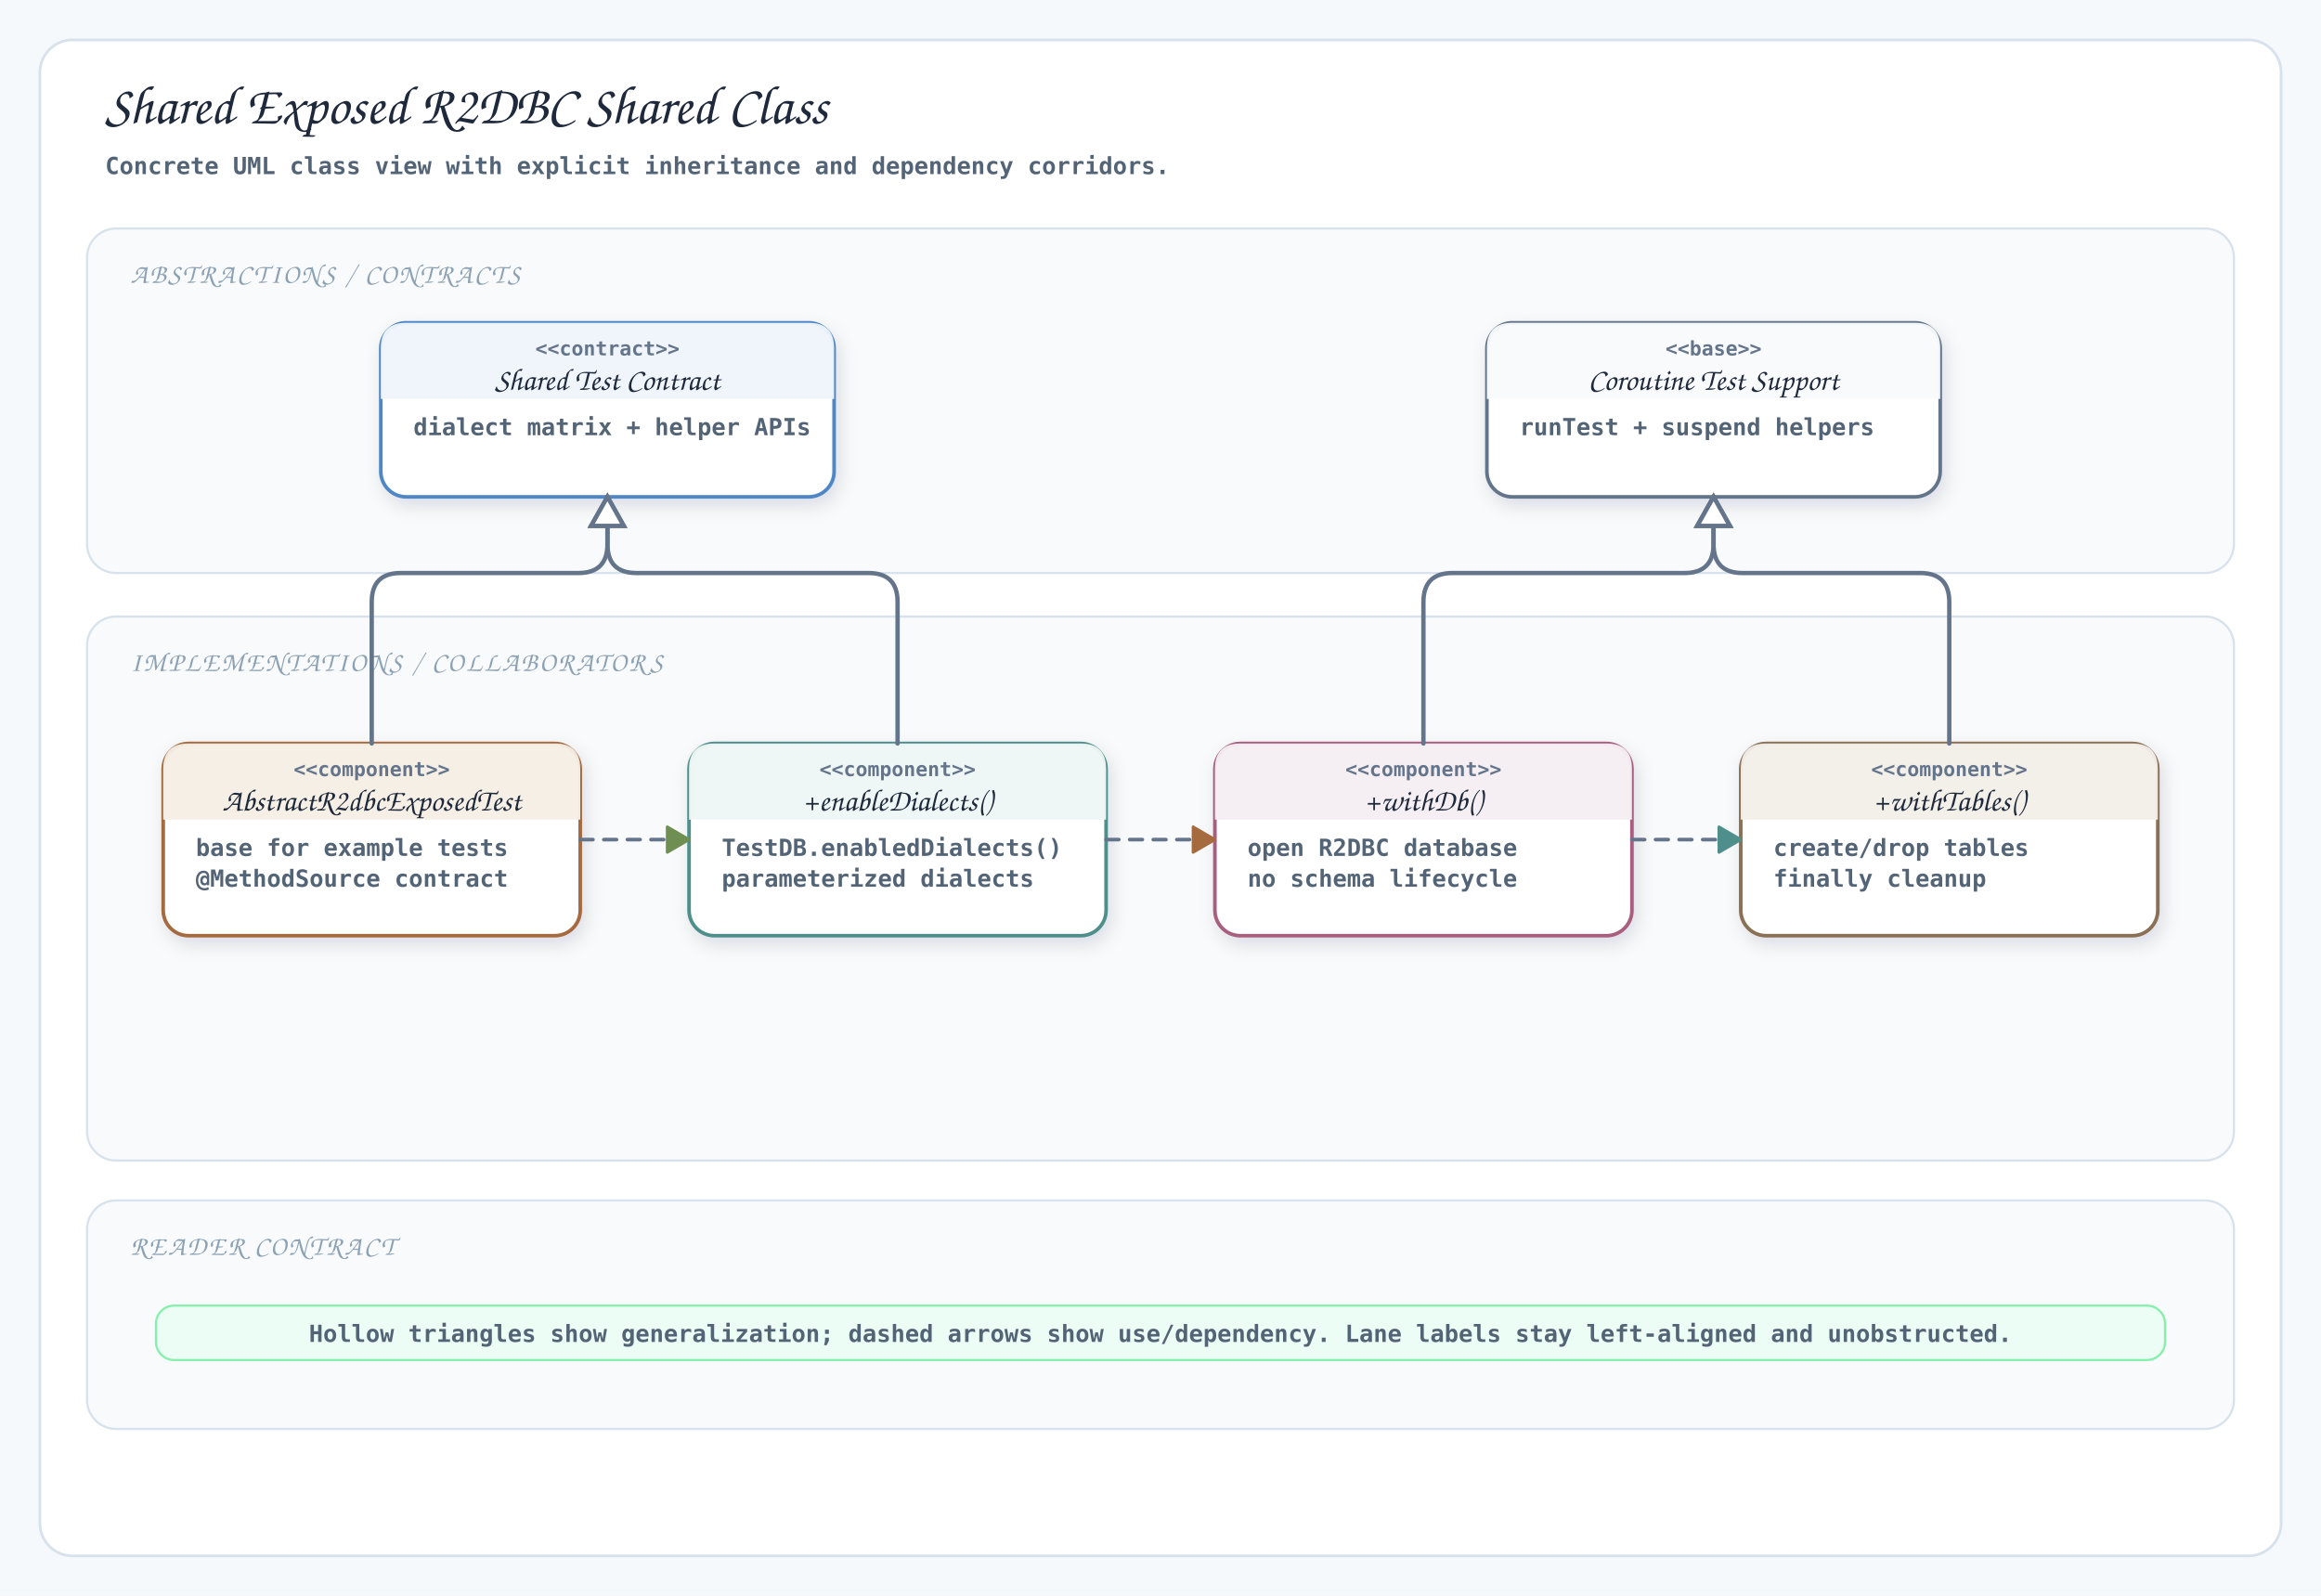
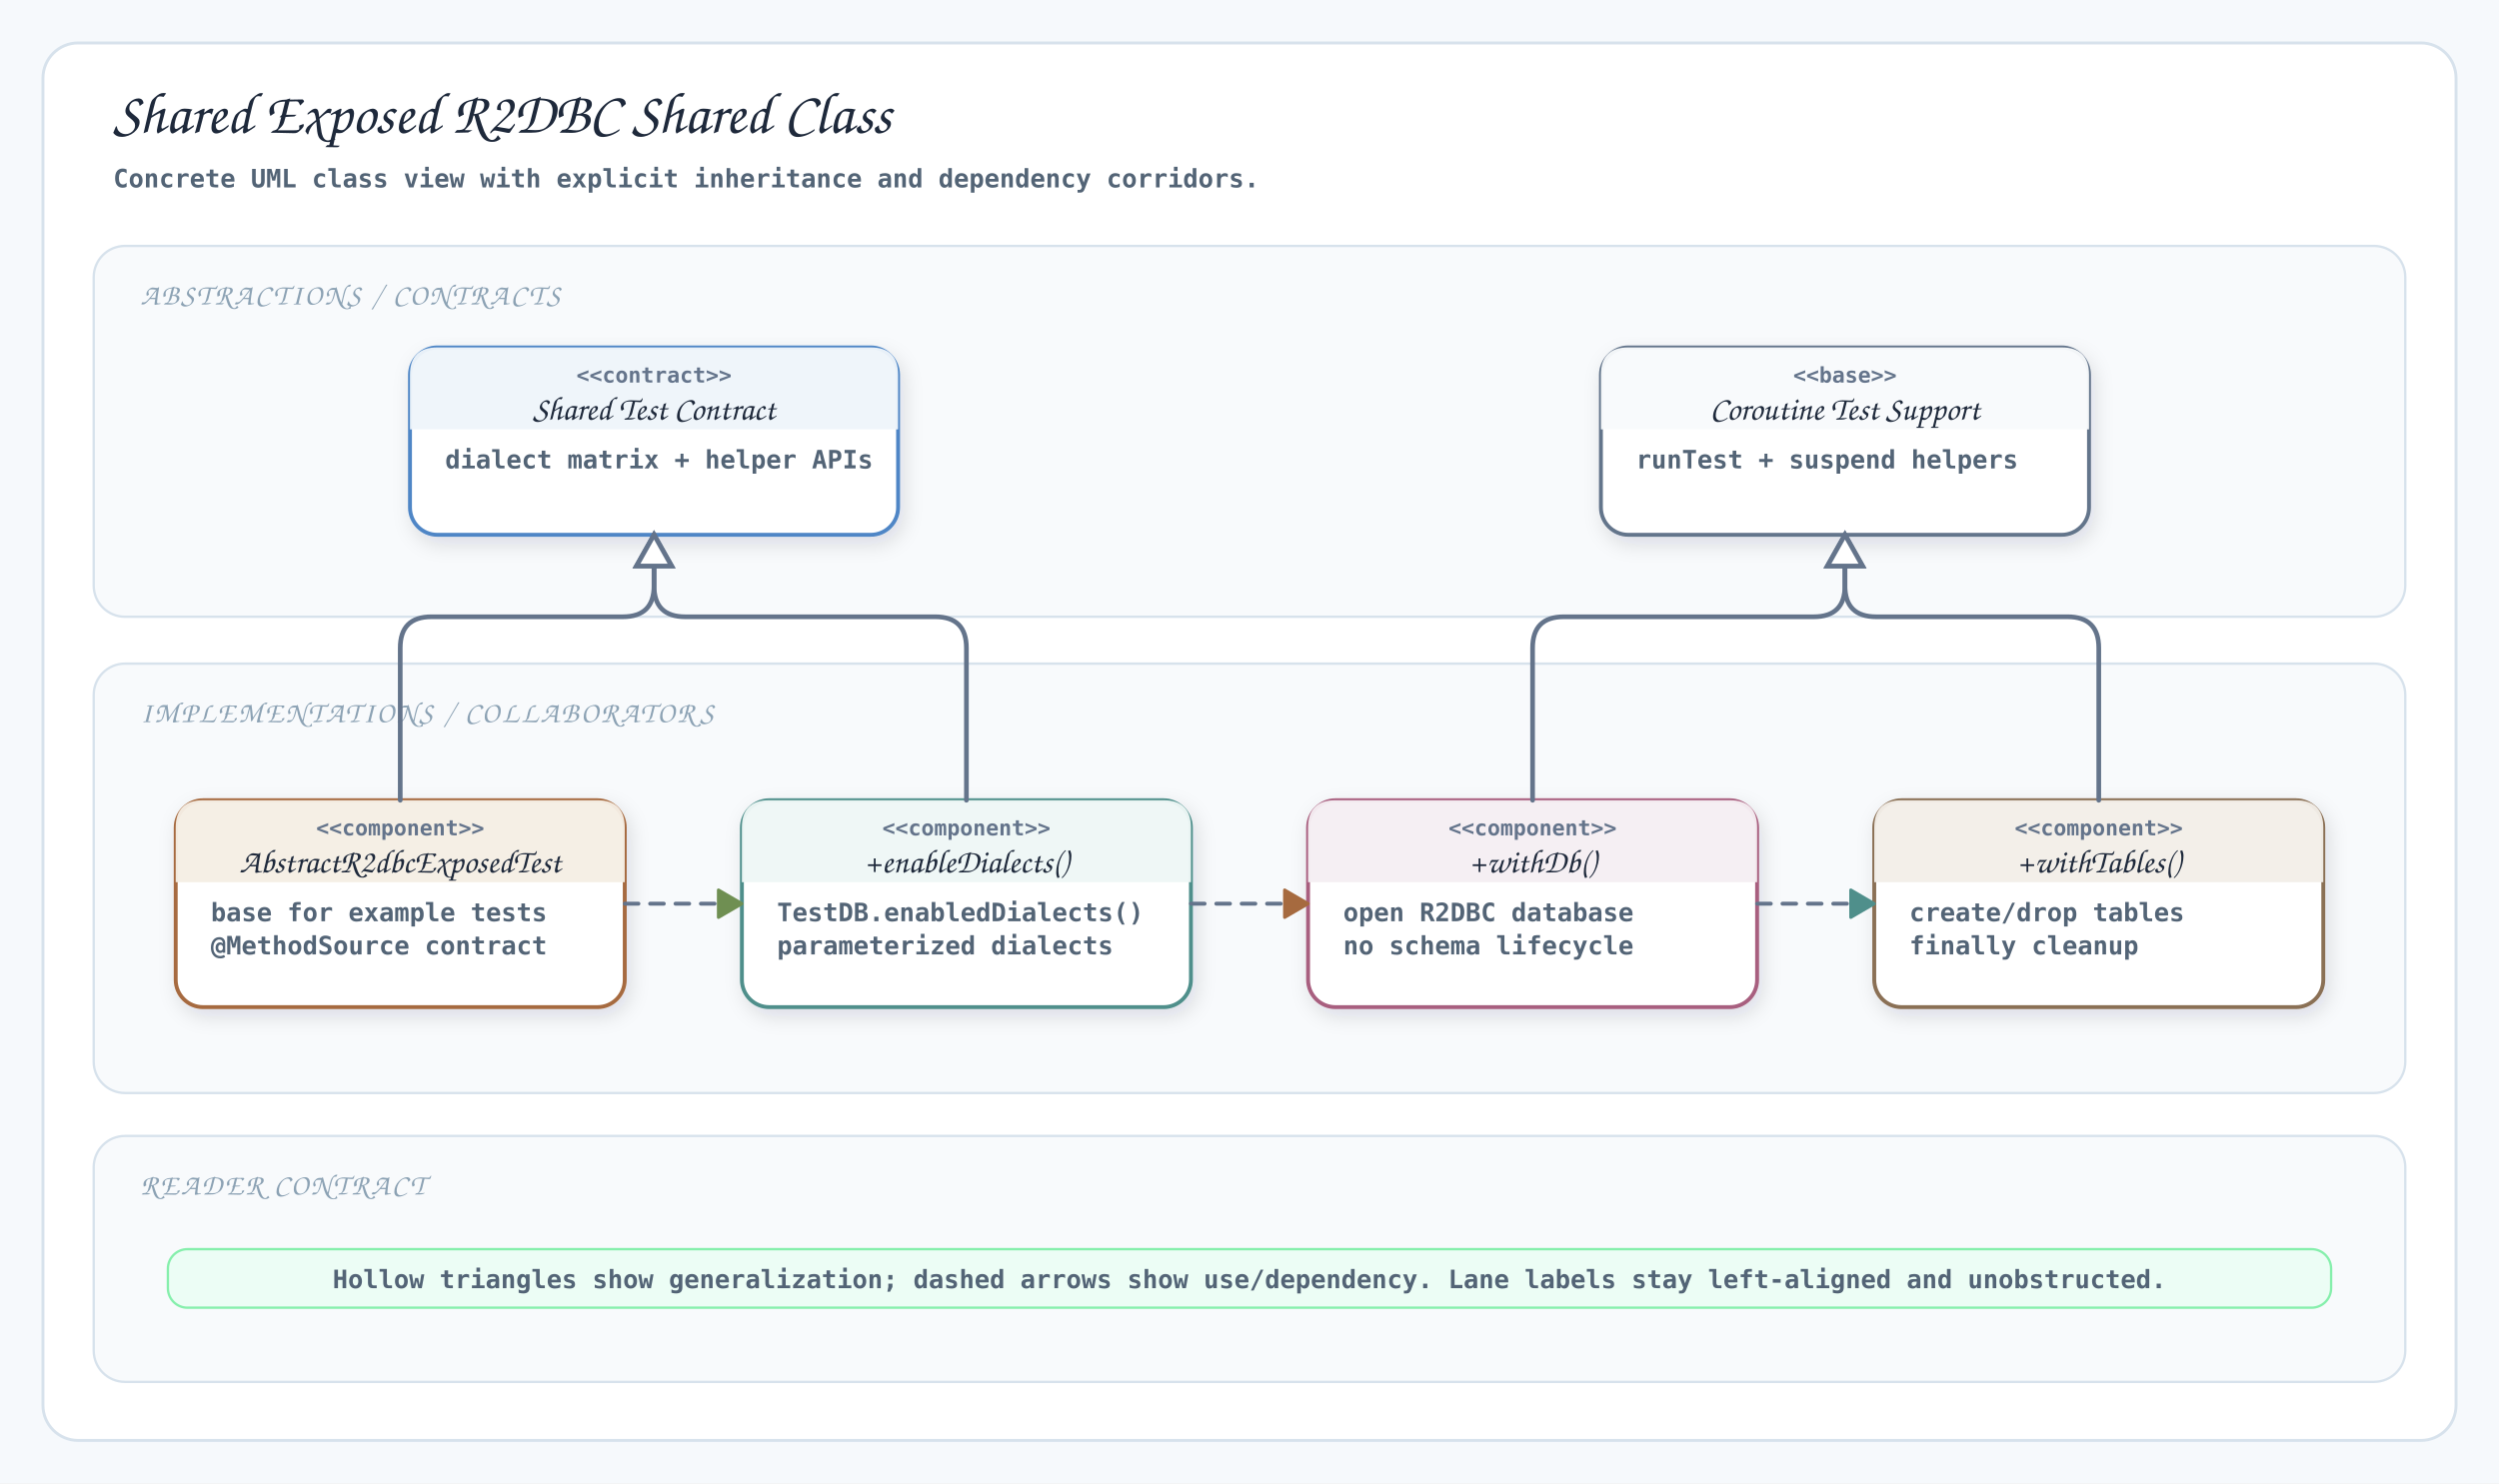
- <svg xmlns="http://www.w3.org/2000/svg" viewBox="0 0 1280 880" width="1280" height="880" role="img" aria-label="Shared Exposed R2DBC Shared Class diagram">
+ <svg xmlns="http://www.w3.org/2000/svg" viewBox="0 0 1280 760" width="1280" height="760" role="img" aria-label="Shared Exposed R2DBC Shared Class diagram">
  <defs>
    <filter id="shadow" x="-10%" y="-10%" width="120%" height="130%">
      <feDropShadow dx="2" dy="4" stdDeviation="5" flood-color="#1f2937" flood-opacity="0.12" />
    </filter>
    <style>.canvas{fill:#f6f9fc}.frame{fill:#fff;stroke:#d7e2ec;stroke-width:1.5}.lane{fill:#f8fafc;stroke:#d7e2ec;stroke-width:1.2}.card{filter:url(#shadow)}.header{opacity:.96}.title{font-family:"Architects Daughter","Comic Sans MS",cursive;font-size:30px;fill:#1e293b}.subtitle,.detail,.note{font-family:"Comic Mono","SFMono-Regular",monospace;font-size:13px;fill:#536476;font-weight:700}.tiny{font-family:"Comic Mono","SFMono-Regular",monospace;font-size:11px;fill:#64748b;font-weight:700}.laneTitle{font-family:"Architects Daughter","Comic Sans MS",cursive;font-size:15px;letter-spacing:.08em;fill:#8ca2b4}.cardTitle{font-family:"Architects Daughter","Comic Sans MS",cursive;font-size:17px;fill:#1e293b}.connector{fill:none;stroke:#64748b;stroke-width:2.4;stroke-linecap:round;stroke-linejoin:round}.use{fill:none;stroke-width:2;stroke-dasharray:7 6;stroke-linecap:round;stroke-linejoin:round}.rel{fill:none;stroke:#64748b;stroke-width:2.2;stroke-linecap:round;stroke-linejoin:round}.head{fill:white;stroke:#64748b;stroke-width:2.4;stroke-dasharray:none}.labelPill{fill:#fff;stroke:#d7e2ec;stroke-width:1}.noteBox{fill:#ecfdf5;stroke:#86efac;stroke-width:1.2}</style>
  </defs>
-   <rect width="1280" height="880" class="canvas" />
-   <rect x="22" y="22" width="1236" height="836" rx="18" class="frame" />
+   <rect width="1280" height="760" class="canvas" />
+   <rect x="22" y="22" width="1236" height="716" rx="18" class="frame" />
  <text x="58" y="68" class="title" text-anchor="start">Shared Exposed R2DBC Shared Class</text>
  <text x="58" y="96" class="subtitle" text-anchor="start">Concrete UML class view with explicit inheritance and dependency corridors.</text>
  <rect x="48" y="126" width="1184" height="190" rx="16" class="lane" />
  <text x="72" y="156" class="laneTitle" text-anchor="start">ABSTRACTIONS / CONTRACTS</text>
-   <rect x="48" y="340" width="1184" height="300" rx="16" class="lane" />
+   <rect x="48" y="340" width="1184" height="220" rx="16" class="lane" />
  <text x="72" y="370" class="laneTitle" text-anchor="start">IMPLEMENTATIONS / COLLABORATORS</text>
-   <rect x="48" y="662" width="1184" height="126" rx="16" class="lane" />
-   <text x="72" y="692" class="laneTitle" text-anchor="start">READER CONTRACT</text>
+   <rect x="48" y="582" width="1184" height="126" rx="16" class="lane" />
+   <text x="72" y="612" class="laneTitle" text-anchor="start">READER CONTRACT</text>
  <g data-card="Shared Test Contract" data-x="210" data-y="178" data-width="250" data-height="96">
    <rect x="210" y="178" width="250" height="96" rx="14" fill="#fff" stroke="#4f86c6" stroke-width="2" class="card" />
    <path class="header" d="M210,220 L210,192 Q210,178 224,178 L446,178 Q460,178 460,192 L460,220 Z" fill="#eef5fa" />
    <text x="335.0" y="196" class="tiny" text-anchor="middle">&lt;&lt;contract&gt;&gt;</text>
    <text x="335.0" y="215" class="cardTitle" text-anchor="middle">Shared Test Contract</text>
    <text x="228" y="240" class="detail" text-anchor="start">dialect matrix + helper APIs</text>
  </g>
  <g data-card="Coroutine Test Support" data-x="820" data-y="178" data-width="250" data-height="96">
    <rect x="820" y="178" width="250" height="96" rx="14" fill="#fff" stroke="#64748b" stroke-width="2" class="card" />
    <path class="header" d="M820,220 L820,192 Q820,178 834,178 L1056,178 Q1070,178 1070,192 L1070,220 Z" fill="#f8fafc" />
    <text x="945.0" y="196" class="tiny" text-anchor="middle">&lt;&lt;base&gt;&gt;</text>
    <text x="945.0" y="215" class="cardTitle" text-anchor="middle">Coroutine Test Support</text>
    <text x="838" y="240" class="detail" text-anchor="start">runTest + suspend helpers</text>
  </g>
  <g data-card="AbstractR2dbcExposedTest" data-x="90" data-y="410" data-width="230" data-height="106">
    <rect x="90" y="410" width="230" height="106" rx="14" fill="#fff" stroke="#a66a3f" stroke-width="2" class="card" />
    <path class="header" d="M90,452 L90,424 Q90,410 104,410 L306,410 Q320,410 320,424 L320,452 Z" fill="#f5eee4" />
    <text x="205.0" y="428" class="tiny" text-anchor="middle">&lt;&lt;component&gt;&gt;</text>
    <text x="205.0" y="447" class="cardTitle" text-anchor="middle">AbstractR2dbcExposedTest</text>
    <text x="108" y="472" class="detail" text-anchor="start">base for example tests</text>
    <text x="108" y="489" class="detail" text-anchor="start">@MethodSource contract</text>
  </g>
  <g data-card="+enableDialects()" data-x="380" data-y="410" data-width="230" data-height="106">
    <rect x="380" y="410" width="230" height="106" rx="14" fill="#fff" stroke="#4f8f8b" stroke-width="2" class="card" />
    <path class="header" d="M380,452 L380,424 Q380,410 394,410 L596,410 Q610,410 610,424 L610,452 Z" fill="#eef7f6" />
    <text x="495.0" y="428" class="tiny" text-anchor="middle">&lt;&lt;component&gt;&gt;</text>
    <text x="495.0" y="447" class="cardTitle" text-anchor="middle">+enableDialects()</text>
    <text x="398" y="472" class="detail" text-anchor="start">TestDB.enabledDialects()</text>
    <text x="398" y="489" class="detail" text-anchor="start">parameterized dialects</text>
  </g>
  <g data-card="+withDb()" data-x="670" data-y="410" data-width="230" data-height="106">
    <rect x="670" y="410" width="230" height="106" rx="14" fill="#fff" stroke="#a85f7f" stroke-width="2" class="card" />
    <path class="header" d="M670,452 L670,424 Q670,410 684,410 L886,410 Q900,410 900,424 L900,452 Z" fill="#f5eef2" />
    <text x="785.0" y="428" class="tiny" text-anchor="middle">&lt;&lt;component&gt;&gt;</text>
    <text x="785.0" y="447" class="cardTitle" text-anchor="middle">+withDb()</text>
    <text x="688" y="472" class="detail" text-anchor="start">open R2DBC database</text>
    <text x="688" y="489" class="detail" text-anchor="start">no schema lifecycle</text>
  </g>
  <g data-card="+withTables()" data-x="960" data-y="410" data-width="230" data-height="106">
    <rect x="960" y="410" width="230" height="106" rx="14" fill="#fff" stroke="#8a6f55" stroke-width="2" class="card" />
    <path class="header" d="M960,452 L960,424 Q960,410 974,410 L1176,410 Q1190,410 1190,424 L1190,452 Z" fill="#f3eee8" />
    <text x="1075.0" y="428" class="tiny" text-anchor="middle">&lt;&lt;component&gt;&gt;</text>
    <text x="1075.0" y="447" class="cardTitle" text-anchor="middle">+withTables()</text>
    <text x="978" y="472" class="detail" text-anchor="start">create/drop tables</text>
    <text x="978" y="489" class="detail" text-anchor="start">finally cleanup</text>
  </g>
  <path class="connector" data-connector="uml-inherit" d="M 205 410 L 205 332 Q 205 316 221 316 L 319 316 Q 335 316 335 300 L 335 274" />
  <polygon class="head" points="335,274 326,290 344,290" stroke-dasharray="none" style="stroke-dasharray:none!important" />
  <path class="connector" data-connector="uml-inherit" d="M 495 410 L 495 332 Q 495 316 479 316 L 351 316 Q 335 316 335 300 L 335 274" />
  <polygon class="head" points="335,274 326,290 344,290" stroke-dasharray="none" style="stroke-dasharray:none!important" />
  <path class="connector" data-connector="uml-inherit" d="M 785 410 L 785 332 Q 785 316 801 316 L 929 316 Q 945 316 945 300 L 945 274" />
  <polygon class="head" points="945,274 936,290 954,290" stroke-dasharray="none" style="stroke-dasharray:none!important" />
  <path class="connector" data-connector="uml-inherit" d="M 1075 410 L 1075 332 Q 1075 316 1059 316 L 961 316 Q 945 316 945 300 L 945 274" />
  <polygon class="head" points="945,274 936,290 954,290" stroke-dasharray="none" style="stroke-dasharray:none!important" />
  <path class="use connector" data-connector="uml-use" d="M 320 463 L 368 463" stroke="#6f8f52" stroke-linecap="butt" />
  <polygon points="380,463 368,456 368,470" fill="#6f8f52" stroke="#6f8f52" stroke-width="1.6" stroke-linejoin="round" stroke-dasharray="none" style="stroke-dasharray:none!important" />
  <path class="use connector" data-connector="uml-use" d="M 610 463 L 658 463" stroke="#a66a3f" stroke-linecap="butt" />
  <polygon points="670,463 658,456 658,470" fill="#a66a3f" stroke="#a66a3f" stroke-width="1.6" stroke-linejoin="round" stroke-dasharray="none" style="stroke-dasharray:none!important" />
  <path class="use connector" data-connector="uml-use" d="M 900 463 L 948 463" stroke="#4f8f8b" stroke-linecap="butt" />
  <polygon points="960,463 948,456 948,470" fill="#4f8f8b" stroke="#4f8f8b" stroke-width="1.6" stroke-linejoin="round" stroke-dasharray="none" style="stroke-dasharray:none!important" />
-   <rect x="86" y="720" width="1108" height="30" rx="10" class="noteBox" />
-   <text x="640" y="740" class="note" text-anchor="middle">Hollow triangles show generalization; dashed arrows show use/dependency. Lane labels stay left-aligned and unobstructed.</text>
+   <rect x="86" y="640" width="1108" height="30" rx="10" class="noteBox" />
+   <text x="640" y="660" class="note" text-anchor="middle">Hollow triangles show generalization; dashed arrows show use/dependency. Lane labels stay left-aligned and unobstructed.</text>
</svg>
